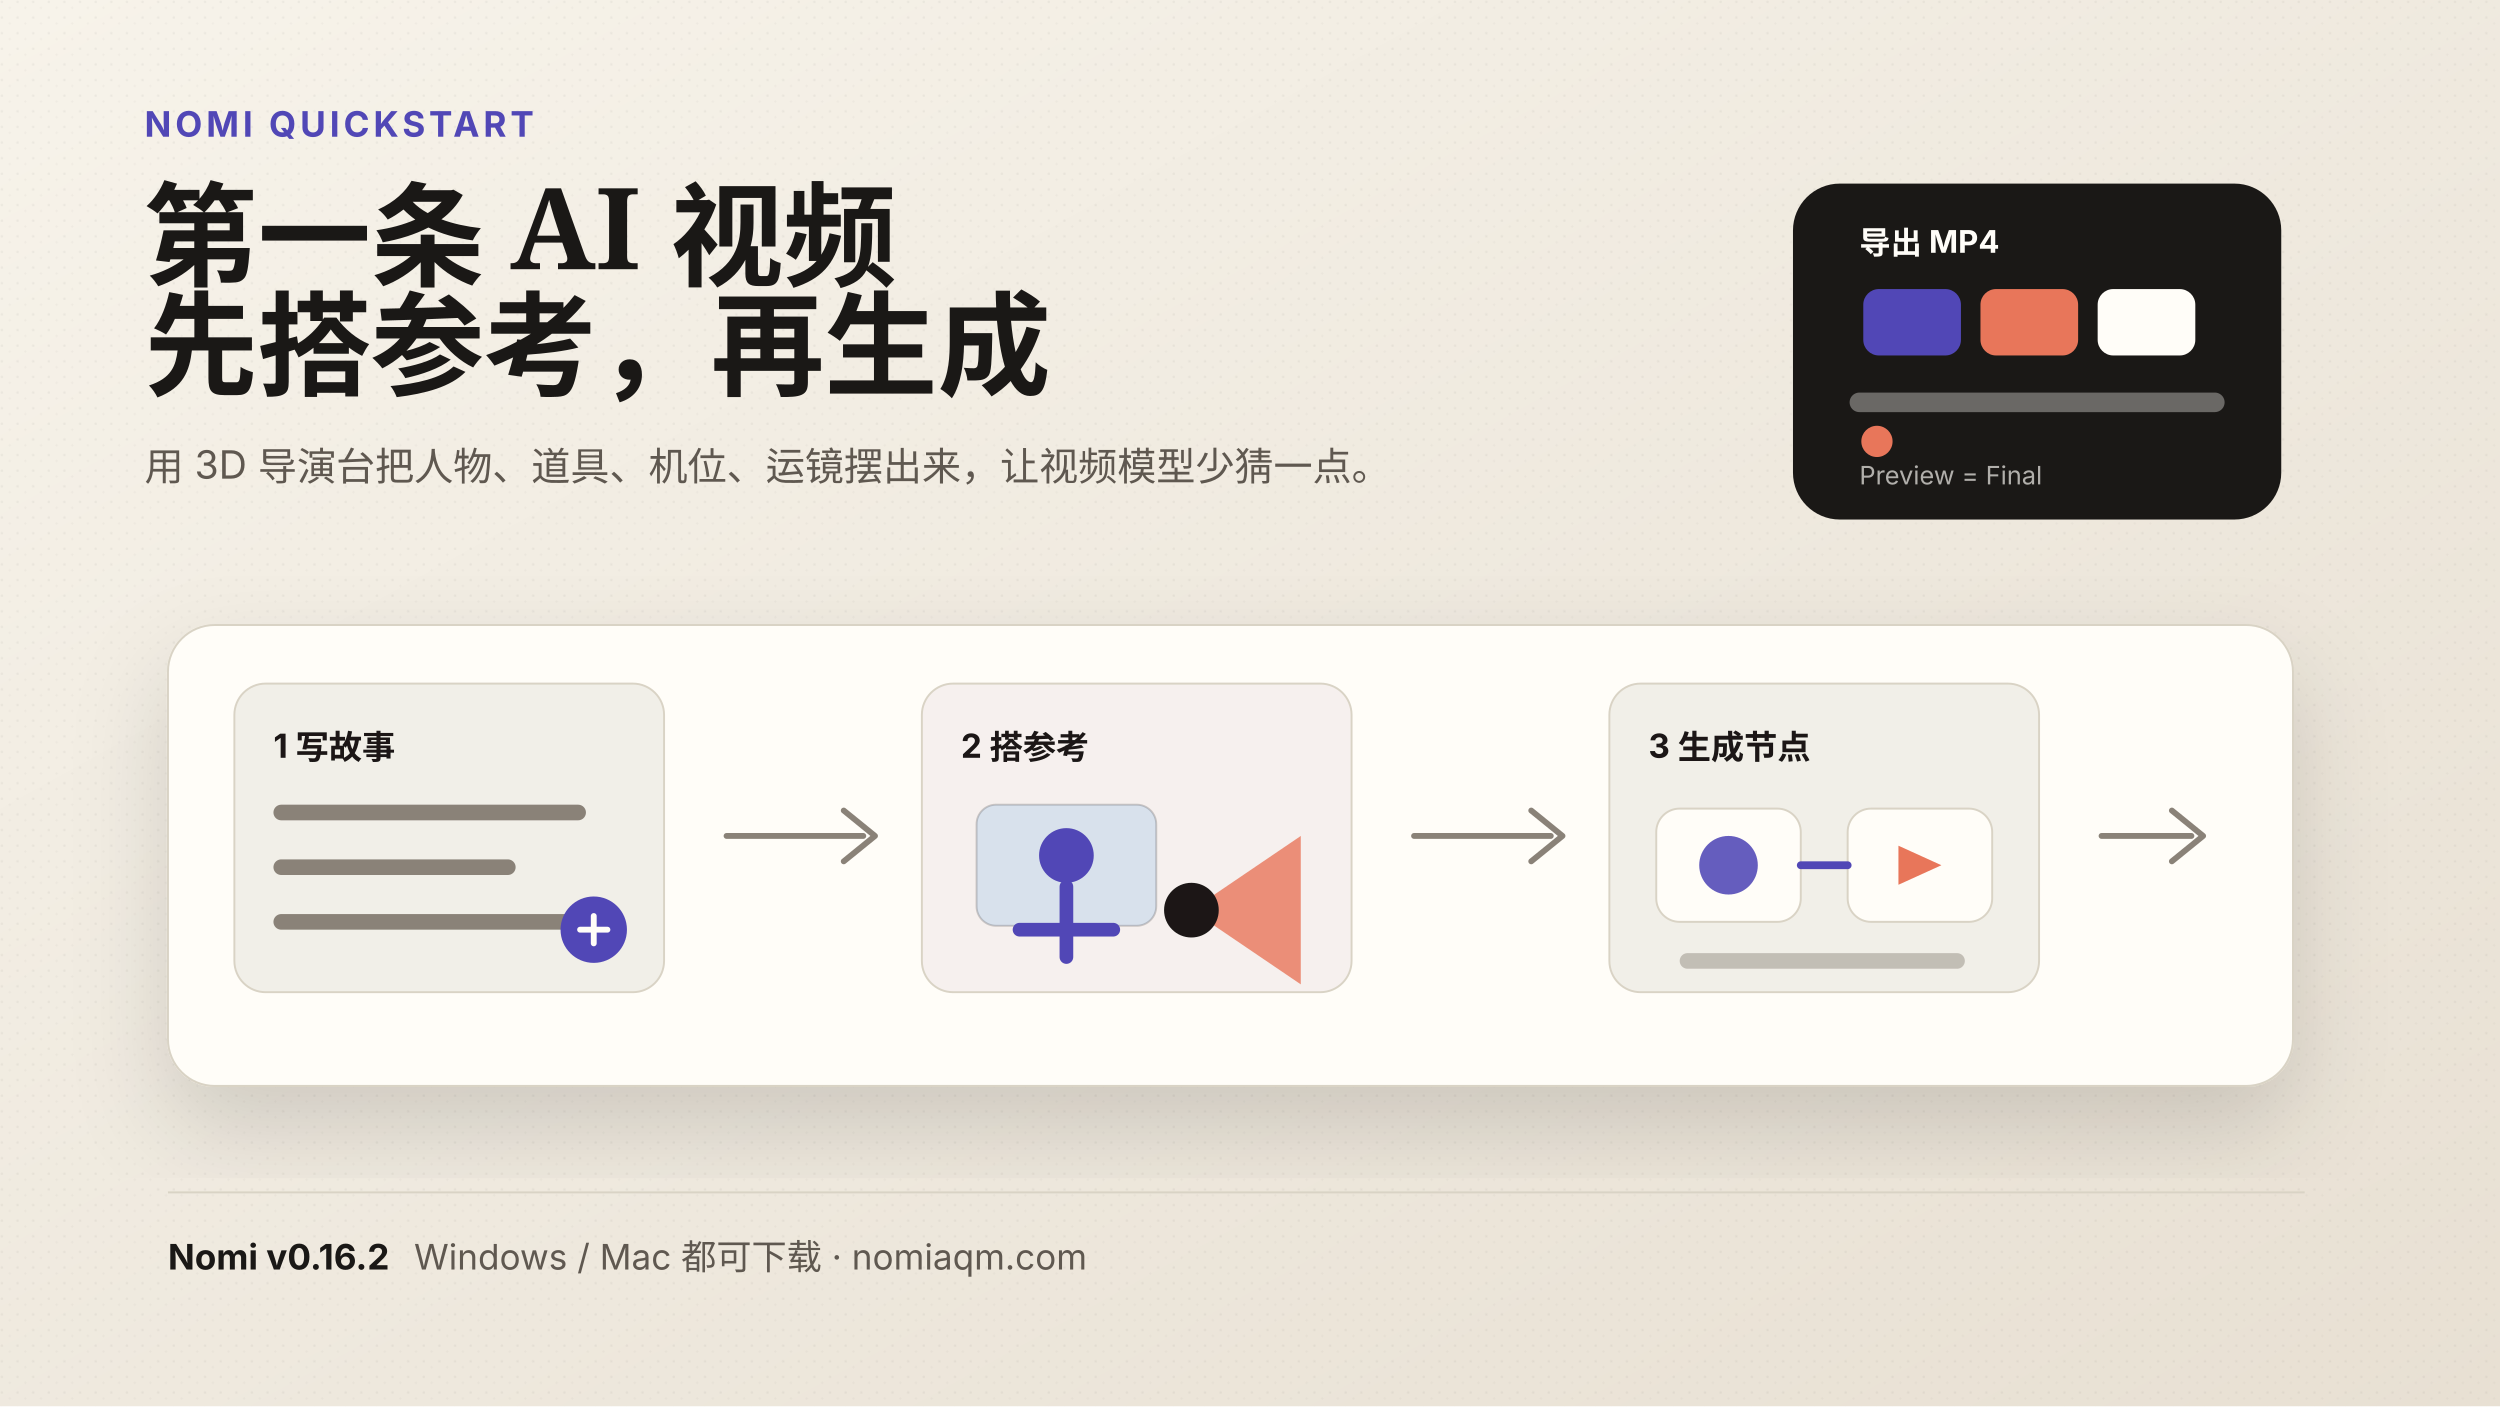
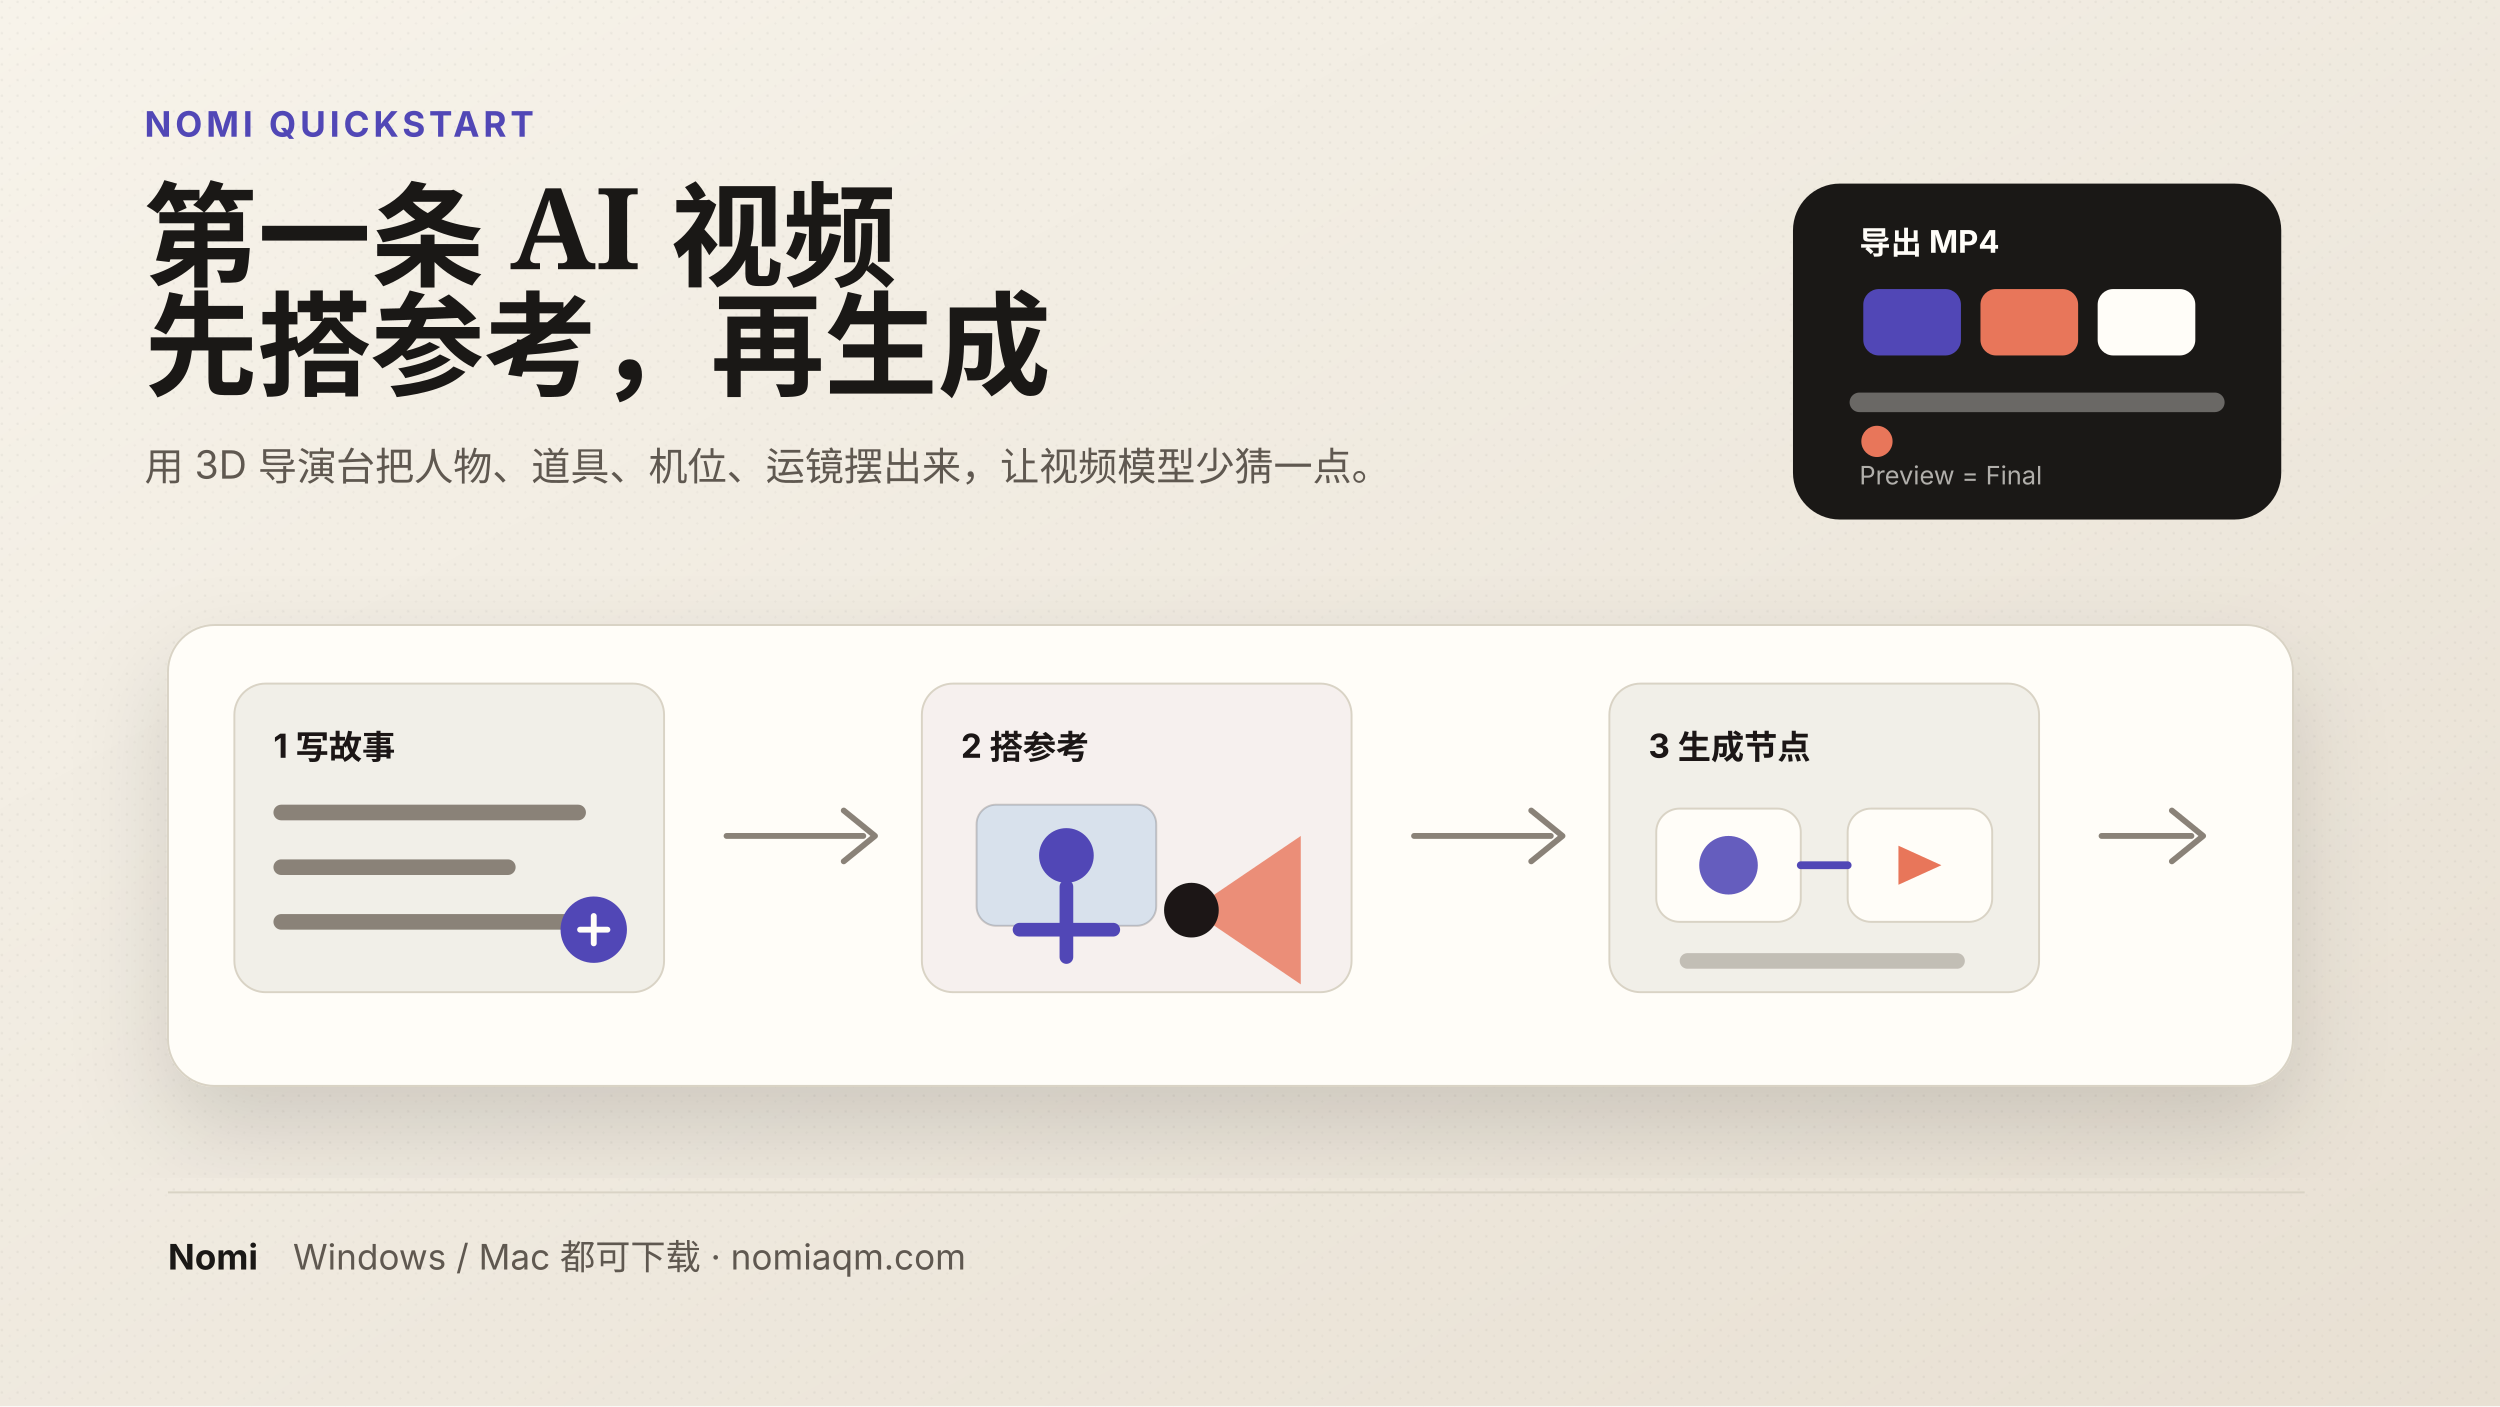
<svg xmlns="http://www.w3.org/2000/svg" width="1280" height="720" viewBox="0 0 1280 720" role="img" aria-labelledby="title desc">
  <defs>
    <linearGradient id="bg" x1="0" x2="1" y1="0" y2="1">
      <stop offset="0" stop-color="#f7f3ea" />
      <stop offset="0.58" stop-color="#eee8dd" />
      <stop offset="1" stop-color="#e8e0d3" />
    </linearGradient>
    <linearGradient id="accent" x1="0" x2="1">
      <stop offset="0" stop-color="#5147b6" />
      <stop offset="1" stop-color="#e8765a" />
    </linearGradient>
    <filter id="softShadow" x="-20%" y="-20%" width="140%" height="140%">
      <feDropShadow dx="0" dy="22" stdDeviation="24" flood-color="#1a1816" flood-opacity=".14" />
    </filter>
    <pattern id="grain" width="8" height="8" patternUnits="userSpaceOnUse">
      <circle cx="1" cy="1" r=".65" fill="#1a1816" opacity=".045" />
      <circle cx="5" cy="4" r=".55" fill="#1a1816" opacity=".032" />
    </pattern>
  </defs>
  <rect width="1280" height="720" fill="url(#bg)" />
  <rect width="1280" height="720" fill="url(#grain)" />
  <g transform="translate(74 70)">
    <text x="0" y="0" font-family="Inter, PingFang SC, sans-serif" font-size="18" font-weight="700" fill="#5147b6" letter-spacing="2">NOMI QUICKSTART</text>
    <text x="0" y="72" font-family="Noto Serif SC, Songti SC, serif" font-size="58" font-weight="900" fill="#1a1816">第一条 AI 视频</text>
    <text x="0" y="128" font-family="Noto Serif SC, Songti SC, serif" font-size="58" font-weight="900" fill="#1a1816">先搭参考，再生成</text>
    <text x="0" y="176" font-family="Inter, PingFang SC, sans-serif" font-size="20" fill="#5f5850">用 3D 导演台把人物、道具、机位、运镜摆出来，让视频模型少猜一点。</text>
  </g>
  <g transform="translate(86 320)" filter="url(#softShadow)">
    <rect x="0" y="0" width="1088" height="236" rx="24" fill="#fffdf8" stroke="#d9d3c5" />
    <g transform="translate(34 30)">
      <rect width="220" height="158" rx="16" fill="#f1efe8" stroke="#d9d3c5" />
      <text x="20" y="38" font-family="Inter, PingFang SC, sans-serif" font-size="17" font-weight="700" fill="#1a1816">1 写故事</text>
      <path d="M24 66h152M24 94h116M24 122h164" stroke="#8a8278" stroke-width="8" stroke-linecap="round" />
      <circle cx="184" cy="126" r="17" fill="#5147b6" />
      <path d="M177 126h14M184 119v14" stroke="#fffdf8" stroke-width="3" stroke-linecap="round" />
    </g>
    <path d="M286 108h70" stroke="#8a8278" stroke-width="3" stroke-linecap="round" />
    <path d="M346 95l16 13-16 13" fill="none" stroke="#8a8278" stroke-width="3" stroke-linecap="round" stroke-linejoin="round" />
    <g transform="translate(386 30)">
      <rect width="220" height="158" rx="16" fill="#f6f0ee" stroke="#d9d3c5" />
      <text x="20" y="38" font-family="Inter, PingFang SC, sans-serif" font-size="17" font-weight="700" fill="#1a1816">2 搭参考</text>
      <rect x="28" y="62" width="92" height="62" rx="10" fill="#d8e1ec" stroke="#1a1816" stroke-opacity=".2" />
      <circle cx="74" cy="88" r="14" fill="#5147b6" />
      <path d="M74 104v36M50 126h48" stroke="#5147b6" stroke-width="7" stroke-linecap="round" />
      <path d="M138 116l56-38v76z" fill="#e8765a" opacity=".8" />
      <circle cx="138" cy="116" r="14" fill="#1a1816" />
    </g>
    <path d="M638 108h70" stroke="#8a8278" stroke-width="3" stroke-linecap="round" />
    <path d="M698 95l16 13-16 13" fill="none" stroke="#8a8278" stroke-width="3" stroke-linecap="round" stroke-linejoin="round" />
    <g transform="translate(738 30)">
      <rect width="220" height="158" rx="16" fill="#f1efe8" stroke="#d9d3c5" />
      <text x="20" y="38" font-family="Inter, PingFang SC, sans-serif" font-size="17" font-weight="700" fill="#1a1816">3 生成节点</text>
      <rect x="24" y="64" width="74" height="58" rx="12" fill="#fffdf8" stroke="#d9d3c5" />
      <rect x="122" y="64" width="74" height="58" rx="12" fill="#fffdf8" stroke="#d9d3c5" />
      <path d="M98 93h24" stroke="#5147b6" stroke-width="4" stroke-linecap="round" />
      <circle cx="61" cy="93" r="15" fill="#5147b6" opacity=".88" />
      <path d="M148 83l22 10-22 10z" fill="#e8765a" />
      <path d="M40 142h138" stroke="#8a8278" stroke-width="8" stroke-linecap="round" opacity=".45" />
    </g>
    <path d="M990 108h46" stroke="#8a8278" stroke-width="3" stroke-linecap="round" />
    <path d="M1026 95l16 13-16 13" fill="none" stroke="#8a8278" stroke-width="3" stroke-linecap="round" stroke-linejoin="round" />
  </g>
  <g transform="translate(918 94)">
    <rect width="250" height="172" rx="24" fill="#1a1816" />
    <path d="M34 112h182" stroke="#fffdf8" stroke-opacity=".35" stroke-width="10" stroke-linecap="round" />
    <rect x="36" y="54" width="50" height="34" rx="8" fill="#5147b6" />
    <rect x="96" y="54" width="50" height="34" rx="8" fill="#e8765a" />
    <rect x="156" y="54" width="50" height="34" rx="8" fill="#fffdf8" />
    <circle cx="43" cy="132" r="8" fill="#e8765a" />
    <text x="34" y="36" font-family="Inter, PingFang SC, sans-serif" font-size="16" font-weight="700" fill="#fffdf8">导出 MP4</text>
    <text x="34" y="154" font-family="Inter, PingFang SC, sans-serif" font-size="13" fill="#fffdf8" opacity=".66">Preview = Final</text>
  </g>
  <rect x="86" y="610" width="1094" height="1" fill="#d9d3c5" />
-   <text x="86" y="650" font-family="Inter, PingFang SC, sans-serif" font-size="18" font-weight="700" fill="#1a1816">Nomi v0.16.2</text>
-   <text x="212" y="650" font-family="Inter, PingFang SC, sans-serif" font-size="18" fill="#5f5850">Windows / Mac 都可下载 · nomiaqm.com</text>
+   <text x="86" y="650" font-family="Inter, PingFang SC, sans-serif" font-size="18" font-weight="700" fill="#1a1816">Nomi</text>
+   <text x="150" y="650" font-family="Inter, PingFang SC, sans-serif" font-size="18" fill="#5f5850">Windows / Mac 都可下载 · nomiaqm.com</text>
</svg>
